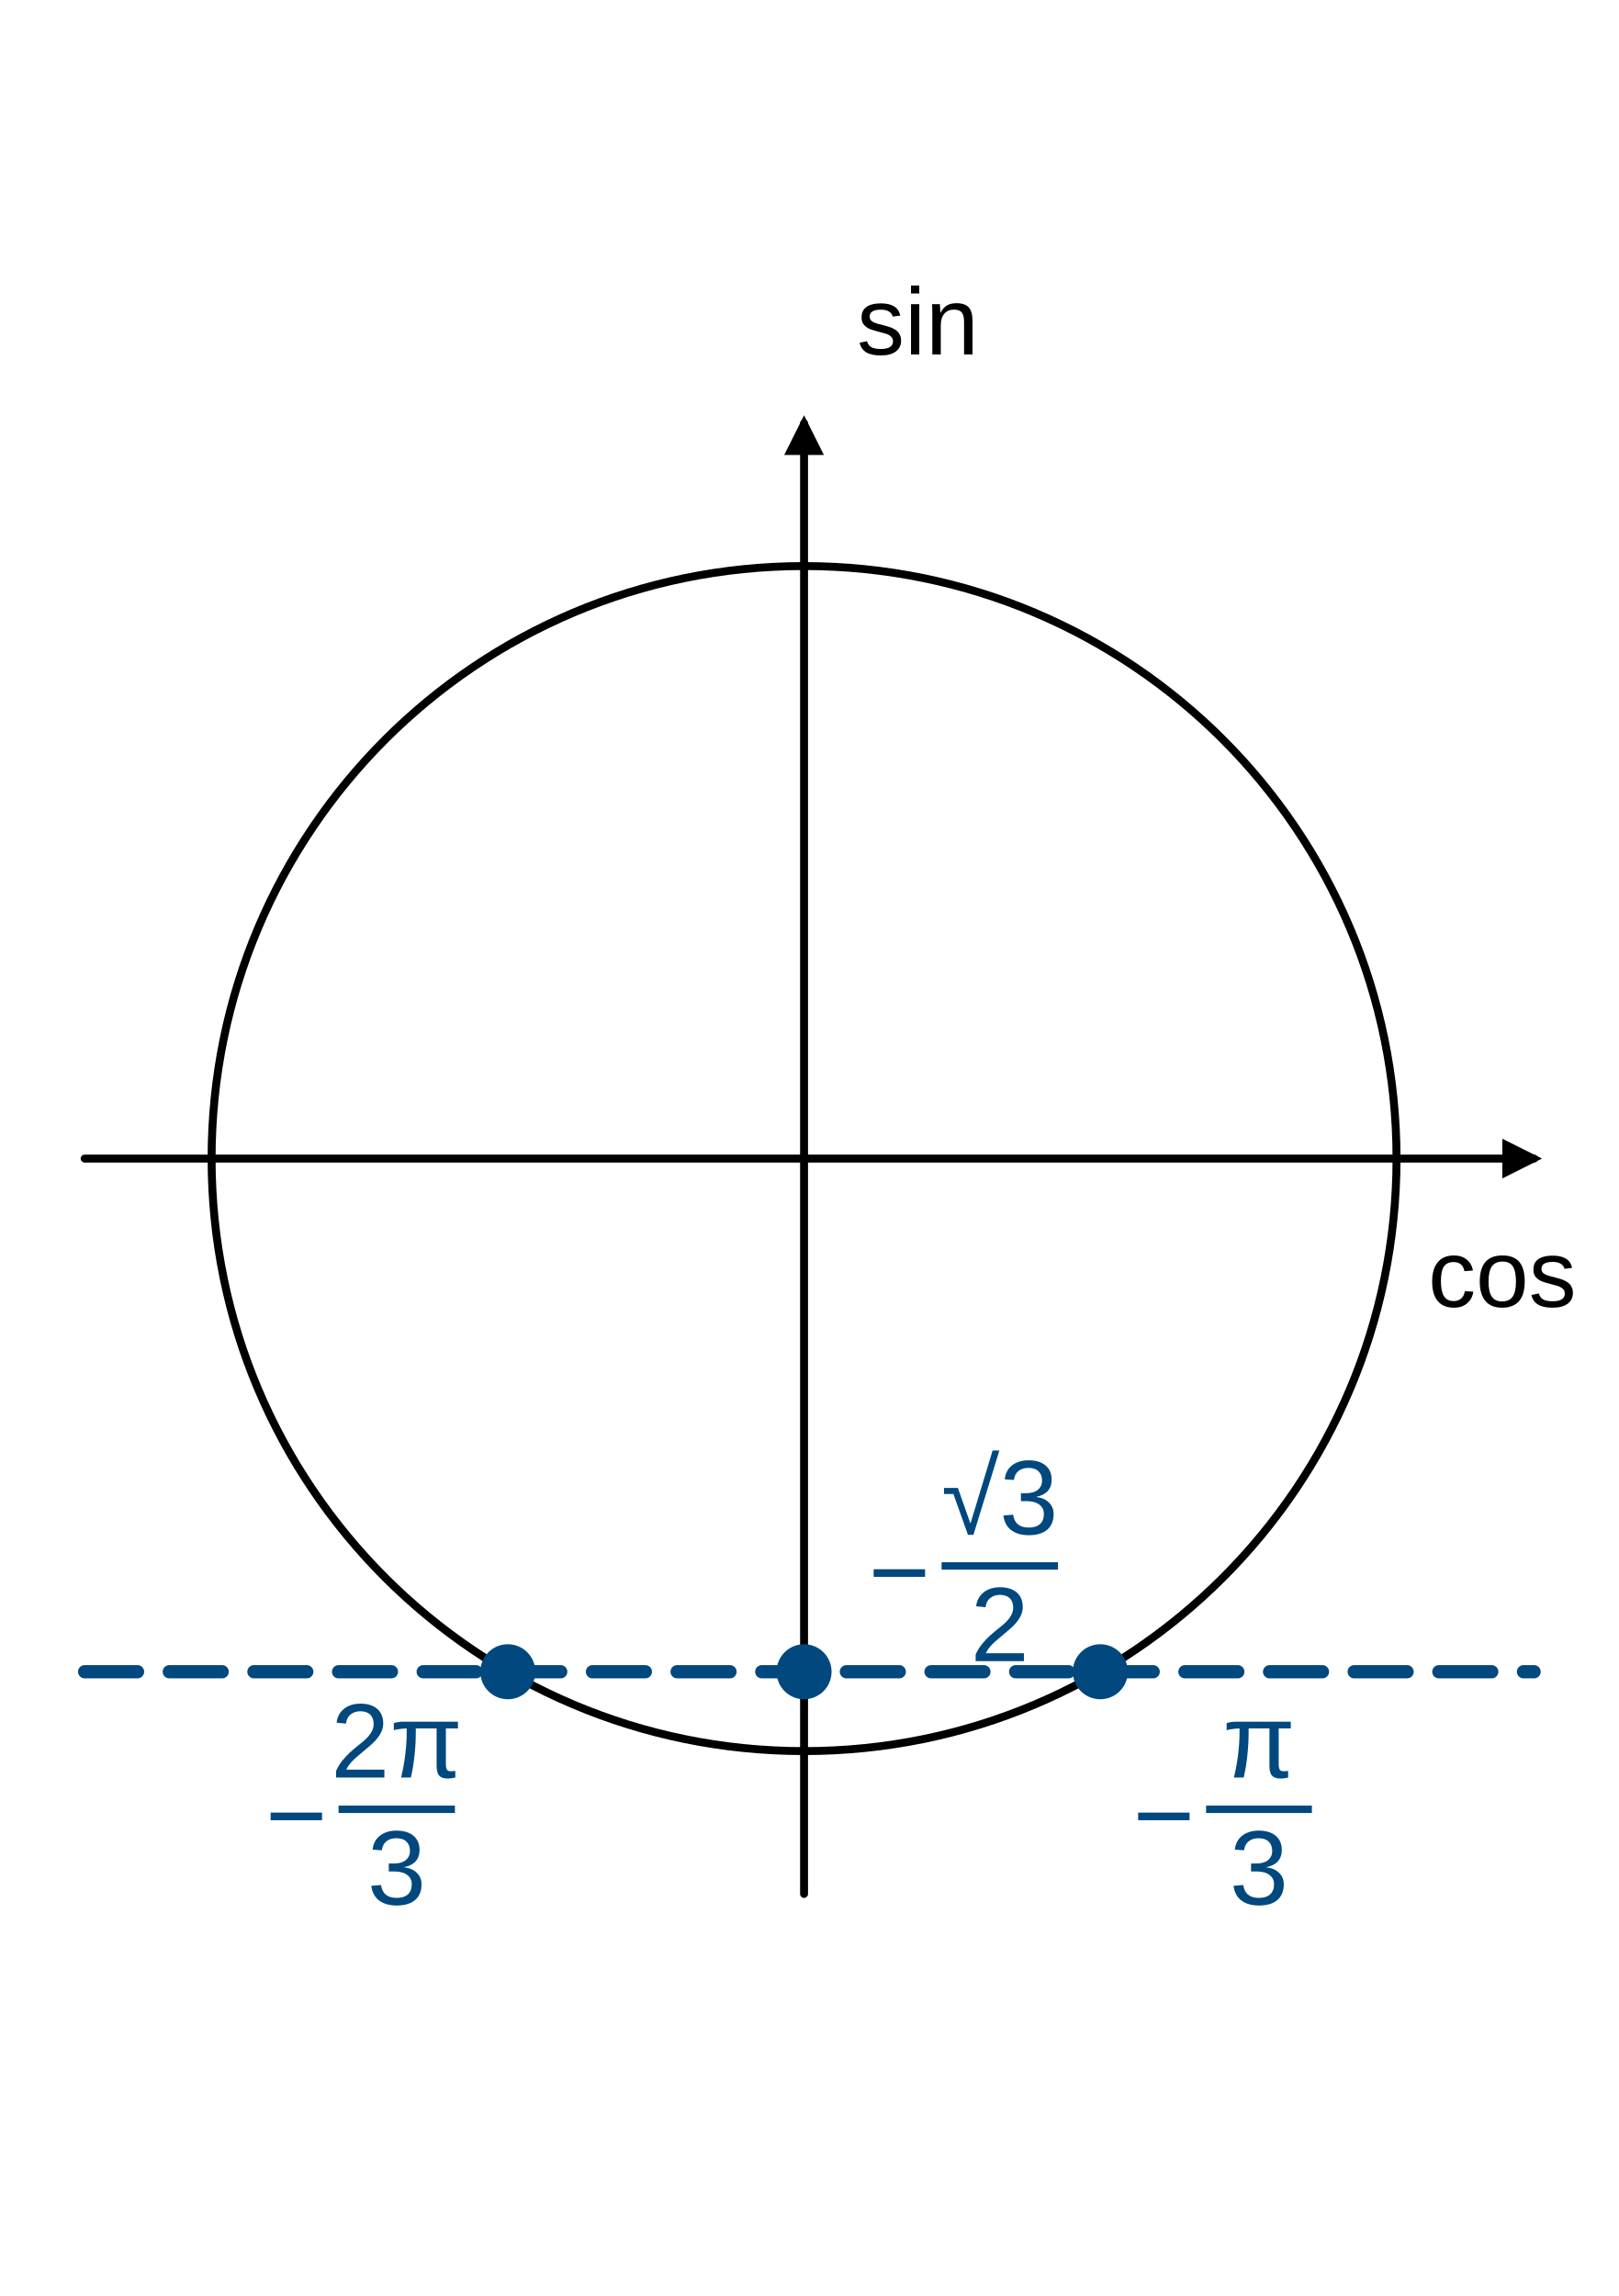
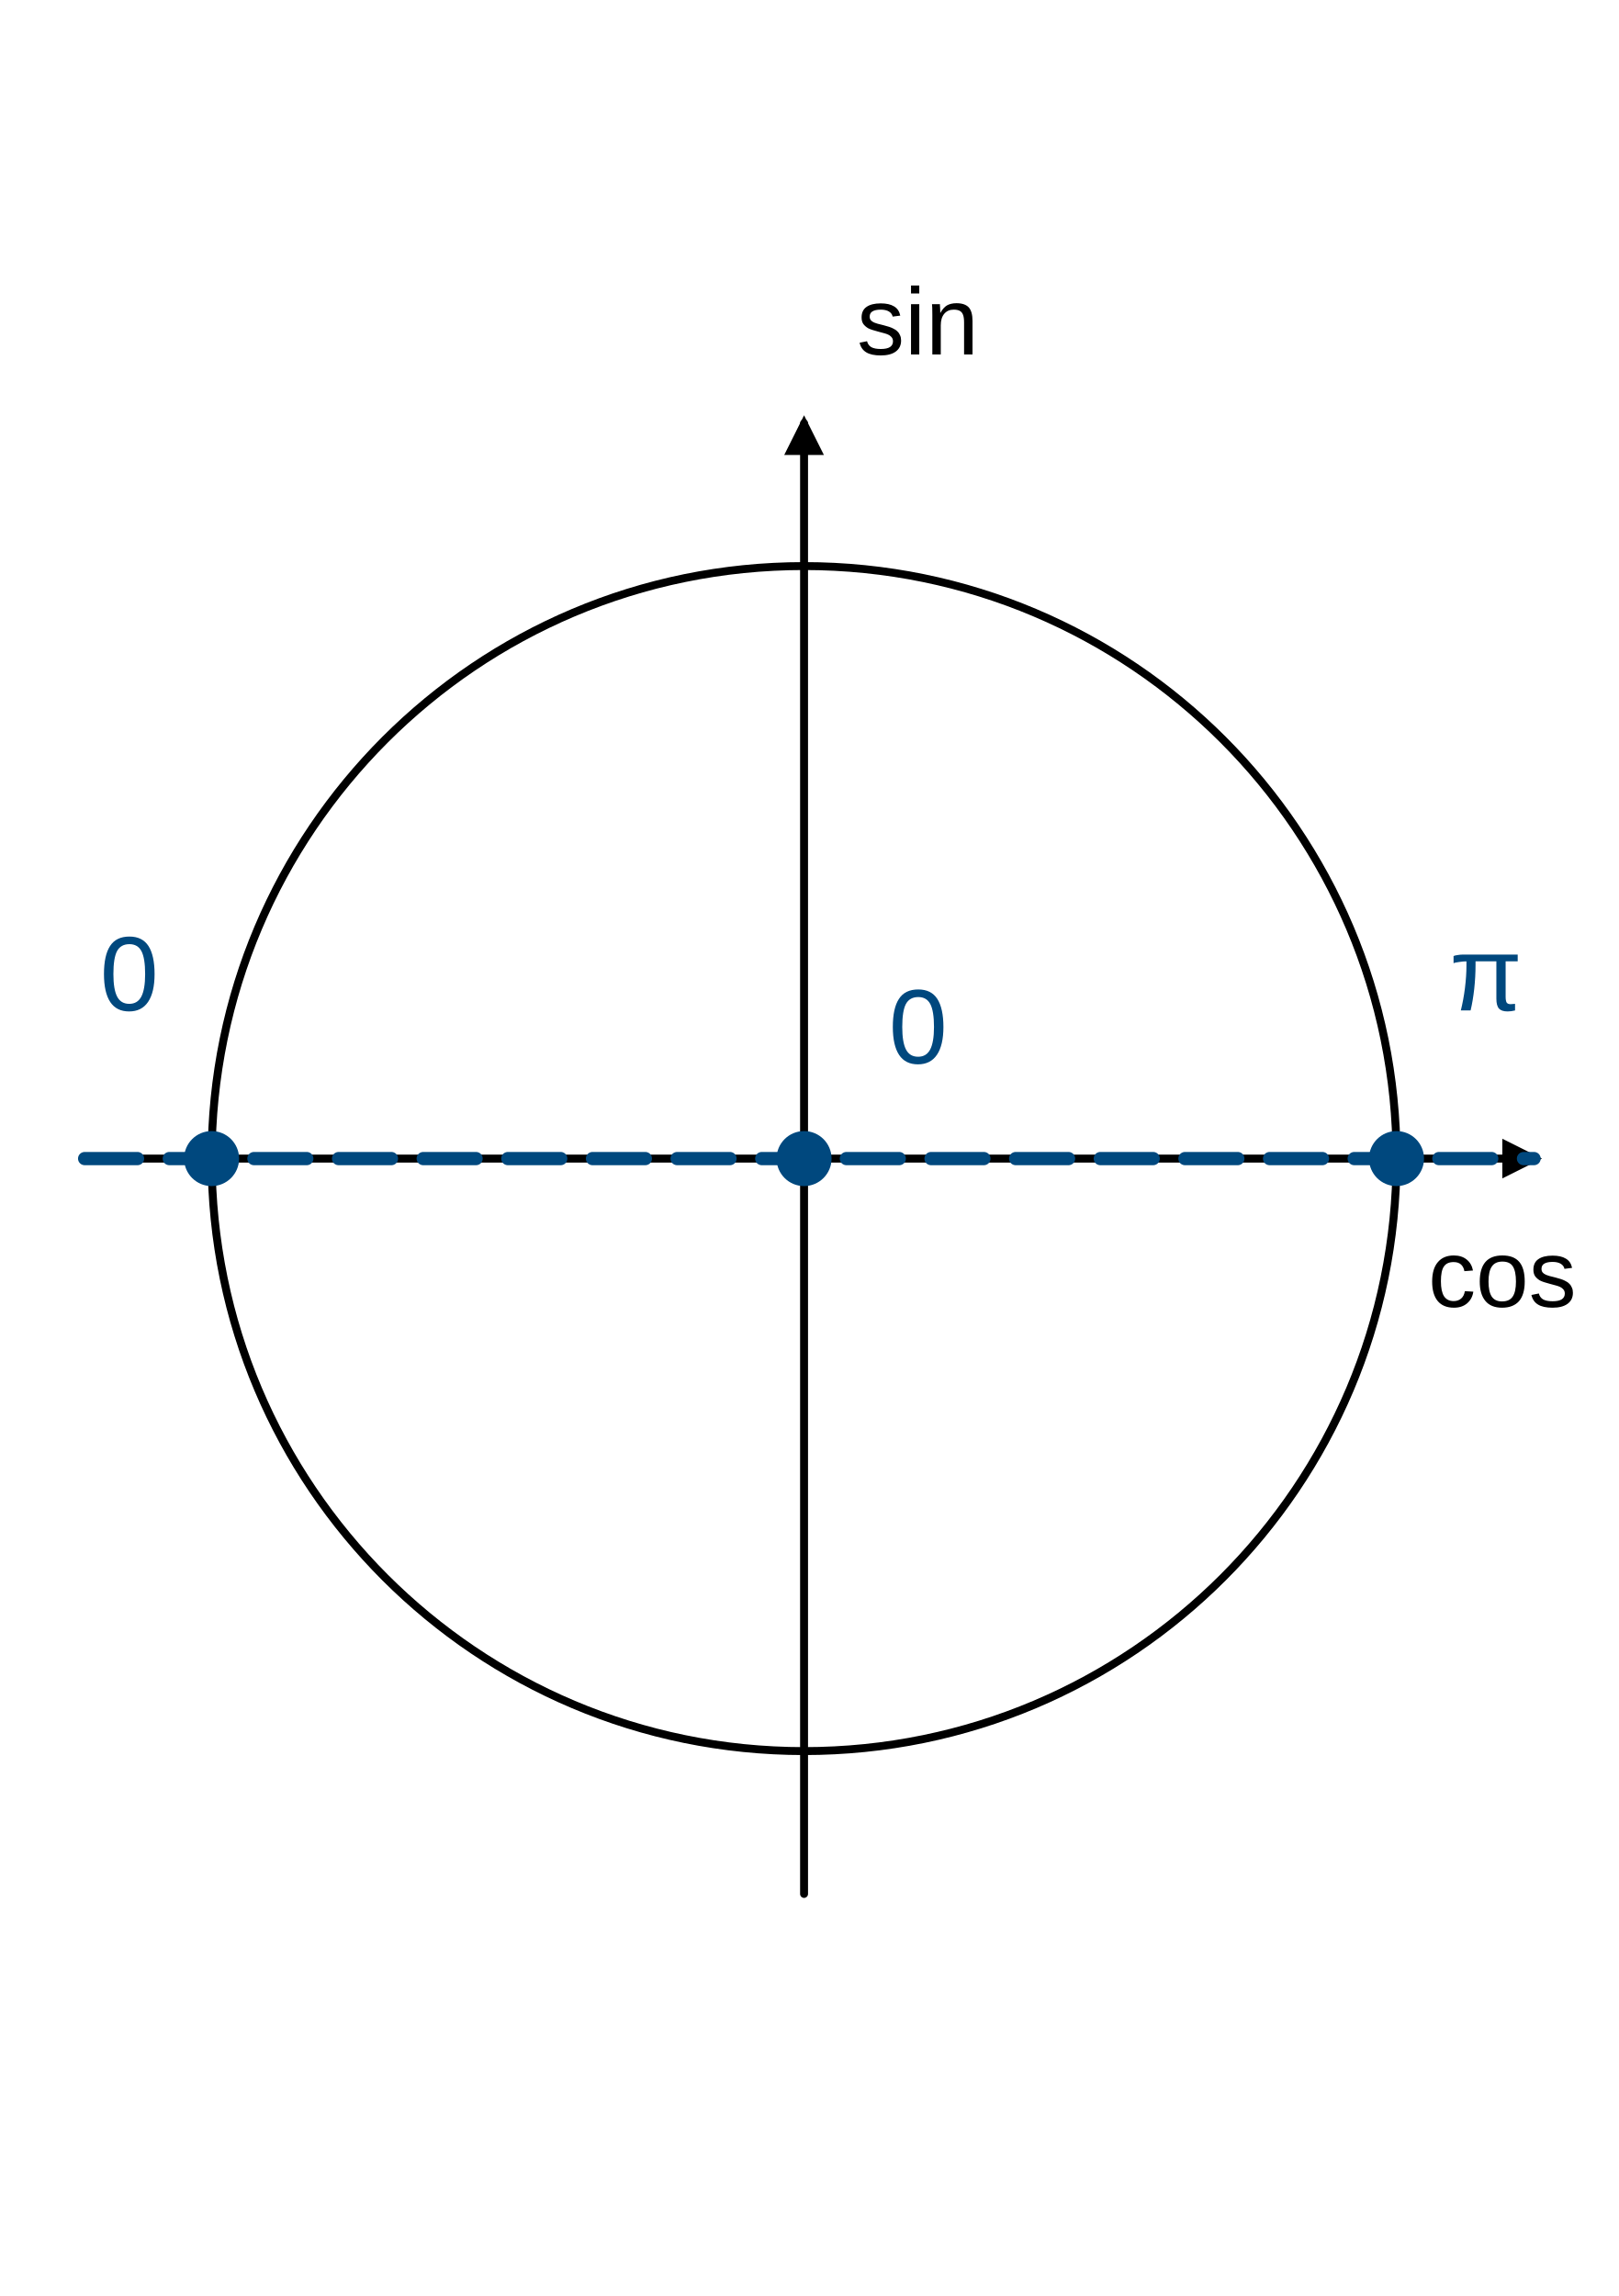
<svg xmlns="http://www.w3.org/2000/svg" width="153" height="217" viewBox="0 0 153 217" role="img" aria-labelledby="title desc">
  <defs>
    <marker id="axis-arrow" markerWidth="5" markerHeight="5" refX="4" refY="2.5" orient="auto">
      <path d="M0,0 L5,2.5 L0,5 Z" fill="#000000" />
    </marker>
  </defs>
  <circle cx="76.0" cy="109.5" r="56.0" fill="none" stroke="#000000" stroke-width="0.75" stroke-linecap="round" stroke-linejoin="round" stroke-miterlimit="8" />
  <line x1="8" y1="109.5" x2="145" y2="109.5" fill="none" stroke="#000000" stroke-width="0.75" stroke-linecap="round" stroke-linejoin="round" stroke-miterlimit="8" marker-end="url(#axis-arrow)" />
  <line x1="76.0" y1="179" x2="76.0" y2="40" fill="none" stroke="#000000" stroke-width="0.75" stroke-linecap="round" stroke-linejoin="round" stroke-miterlimit="8" marker-end="url(#axis-arrow)" />
-   <line x1="8" y1="158" x2="145" y2="158" fill="none" stroke="#00487E" stroke-width="1.25" stroke-linecap="round" stroke-linejoin="round" stroke-miterlimit="8" stroke-dasharray="5,3" />
-   <circle cx="48" cy="158" r="2.6" fill="#00487E" />
-   <circle cx="104" cy="158" r="2.6" fill="#00487E" />
-   <circle cx="76" cy="158" r="2.6" fill="#00487E" />
-   <g data-angle="−√3/2" fill="#00487E" font-family="Liberation Sans, DejaVu Sans, sans-serif" font-size="10">
-     <text x="85" y="152" text-anchor="middle">−</text>
-     <text x="94.5" y="145" text-anchor="middle">√3</text>
-     <line x1="89" y1="148" x2="100" y2="148" stroke="#00487E" stroke-width="0.7" />
-     <text x="94.5" y="157" text-anchor="middle">2</text>
-   </g>
-   <g data-angle="−2π/3" fill="#00487E" font-family="Liberation Sans, DejaVu Sans, sans-serif" font-size="10">
-     <text x="28" y="175" text-anchor="middle">−</text>
-     <text x="37.5" y="168" text-anchor="middle">2π</text>
-     <line x1="32" y1="171" x2="43" y2="171" stroke="#00487E" stroke-width="0.7" />
-     <text x="37.5" y="180" text-anchor="middle">3</text>
-   </g>
-   <g data-angle="−π/3" fill="#00487E" font-family="Liberation Sans, DejaVu Sans, sans-serif" font-size="10">
-     <text x="110" y="175" text-anchor="middle">−</text>
-     <text x="119" y="168" text-anchor="middle">π</text>
-     <line x1="114" y1="171" x2="124" y2="171" stroke="#00487E" stroke-width="0.7" />
-     <text x="119" y="180" text-anchor="middle">3</text>
-   </g>
+   <line x1="8" y1="109.5" x2="145" y2="109.5" fill="none" stroke="#00487E" stroke-width="1.25" stroke-linecap="round" stroke-linejoin="round" stroke-miterlimit="8" stroke-dasharray="5,3" />
+   <circle cx="20" cy="109.5" r="2.6" fill="#00487E" />
+   <circle cx="132" cy="109.5" r="2.6" fill="#00487E" />
+   <circle cx="76" cy="109.5" r="2.6" fill="#00487E" />
+   <text x="84" y="100.5" fill="#00487E" font-family="Liberation Sans, DejaVu Sans, sans-serif" font-size="10" text-anchor="start">0</text>
+   <text x="15" y="95.5" fill="#00487E" font-family="Liberation Sans, DejaVu Sans, sans-serif" font-size="10" text-anchor="end">0</text>
+   <text x="137" y="95.5" fill="#00487E" font-family="Liberation Sans, DejaVu Sans, sans-serif" font-size="10" text-anchor="start">π</text>
  <text x="149" y="123.5" fill="#000000" font-family="Liberation Sans, DejaVu Sans, sans-serif" font-size="9" text-anchor="end">cos</text>
  <text x="81" y="33.5" fill="#000000" font-family="Liberation Sans, DejaVu Sans, sans-serif" font-size="9" text-anchor="start">sin</text>
</svg>
